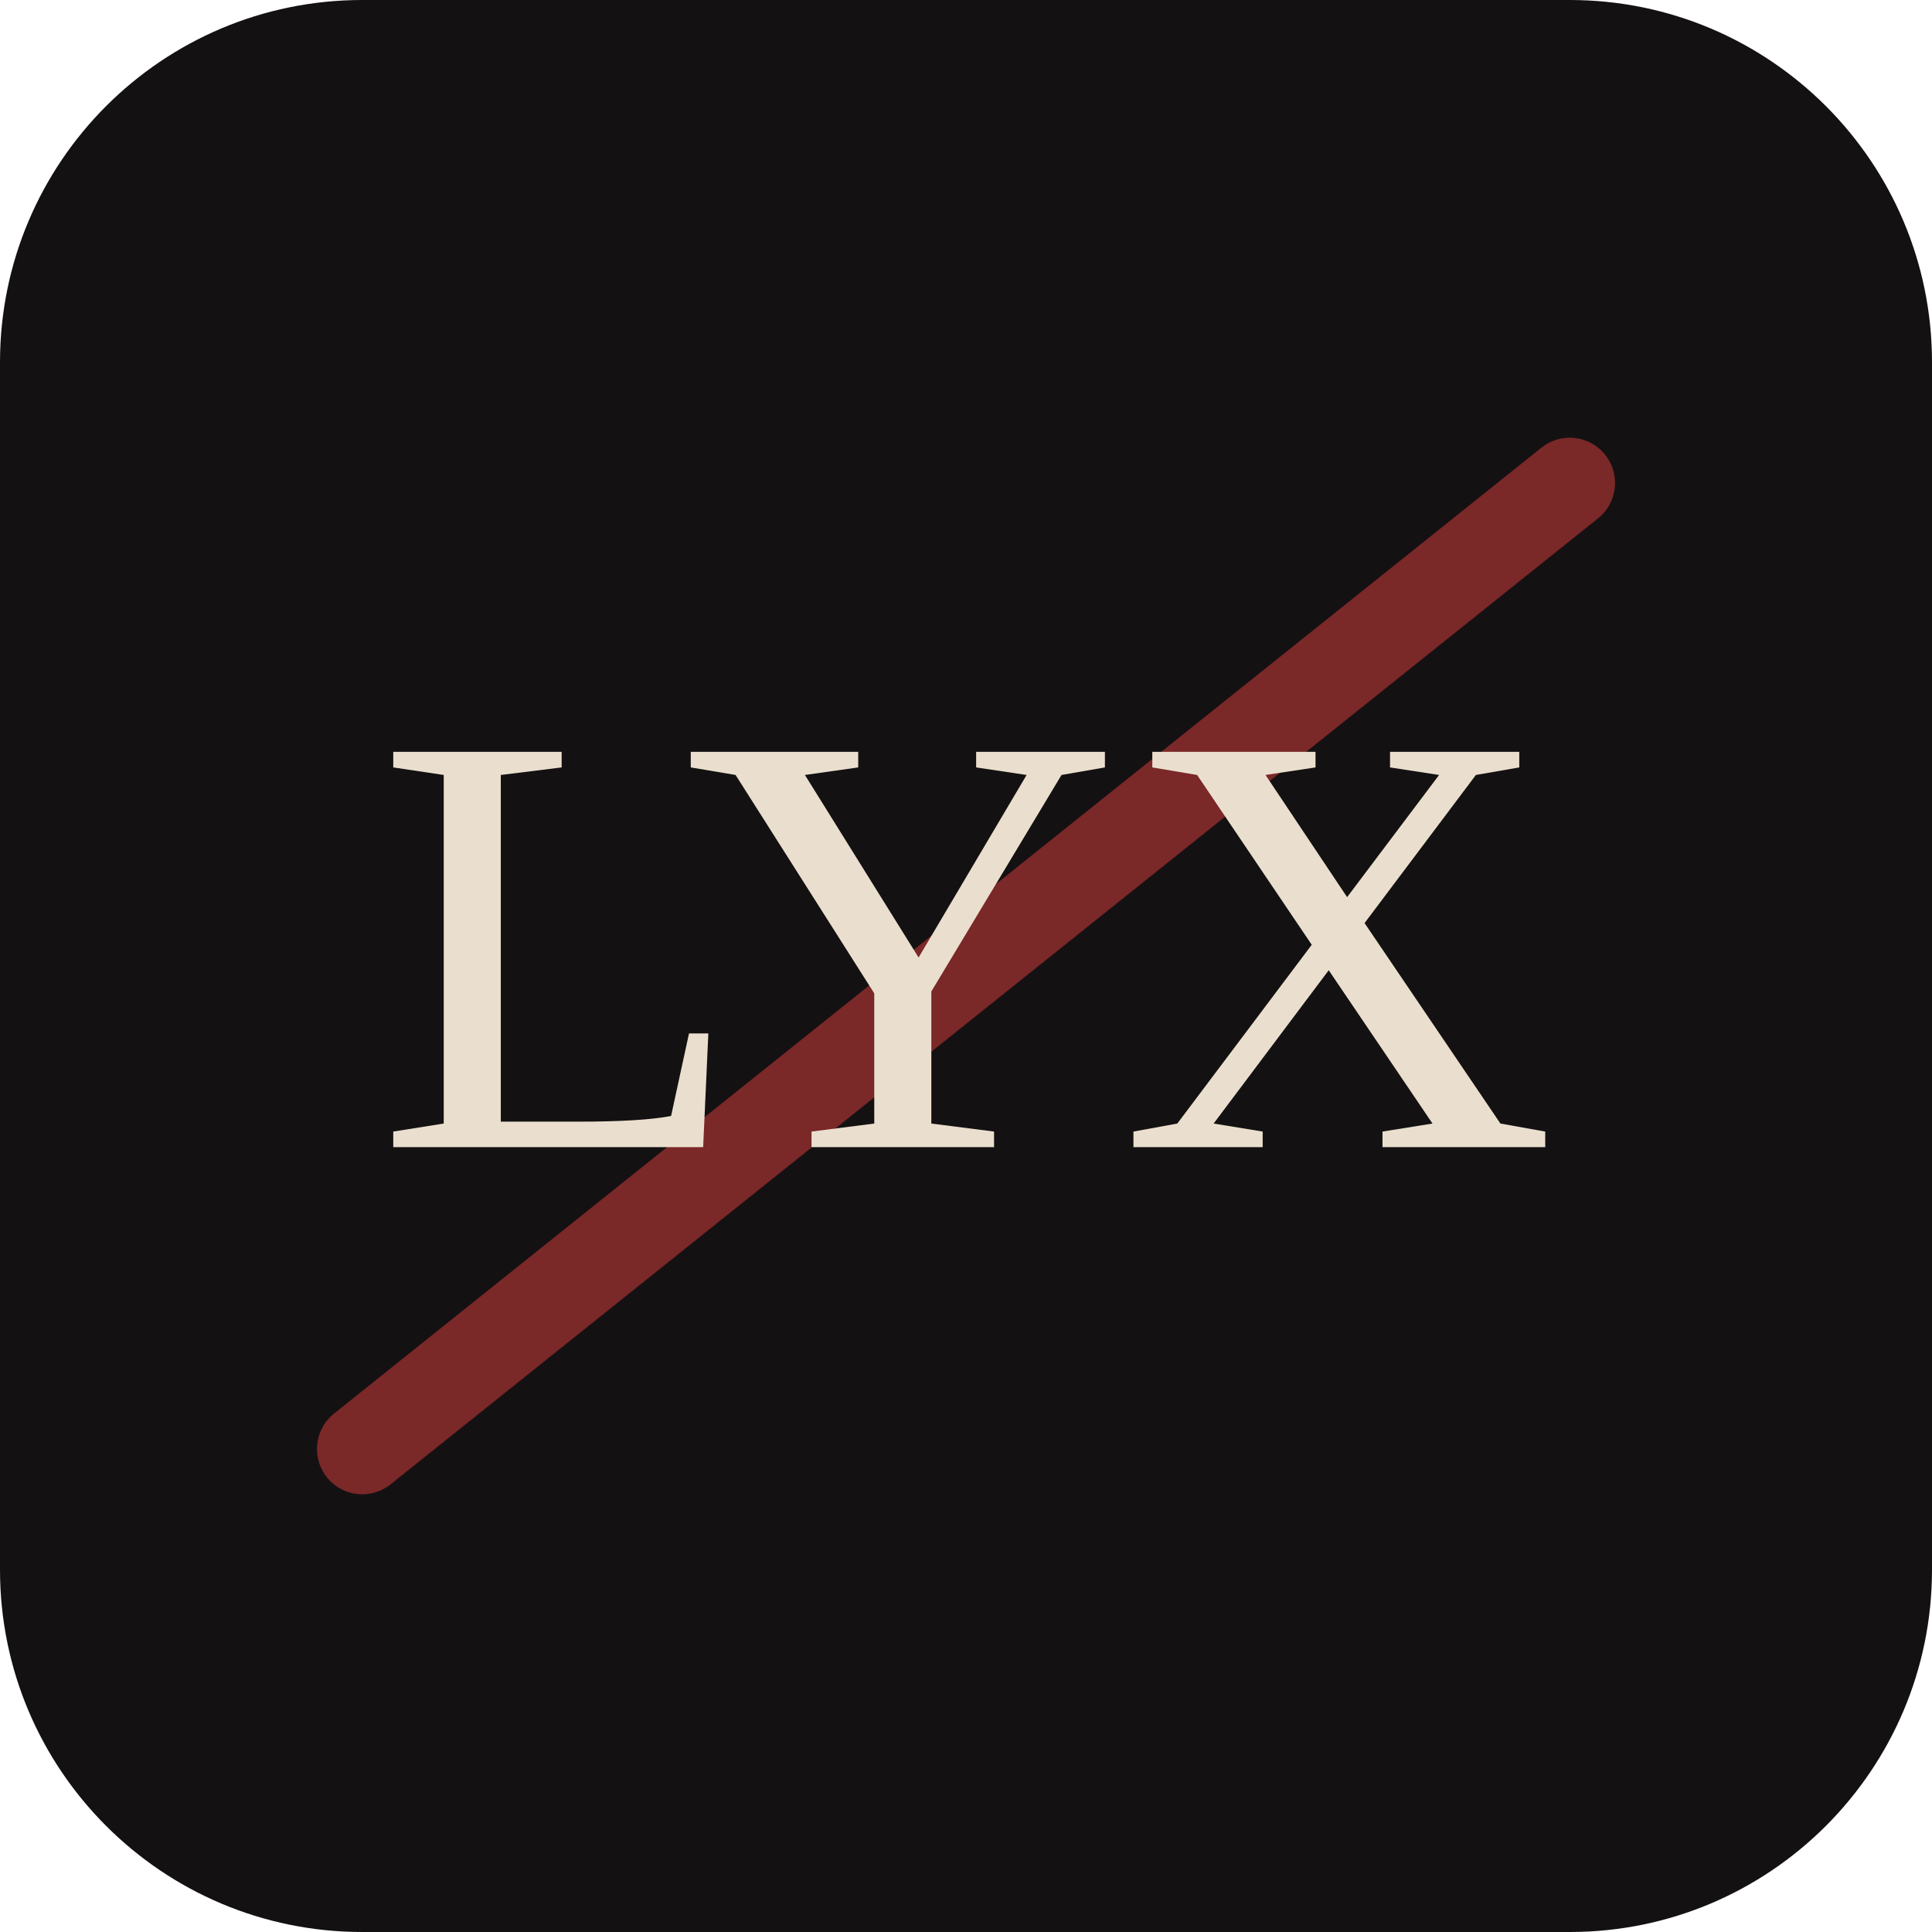
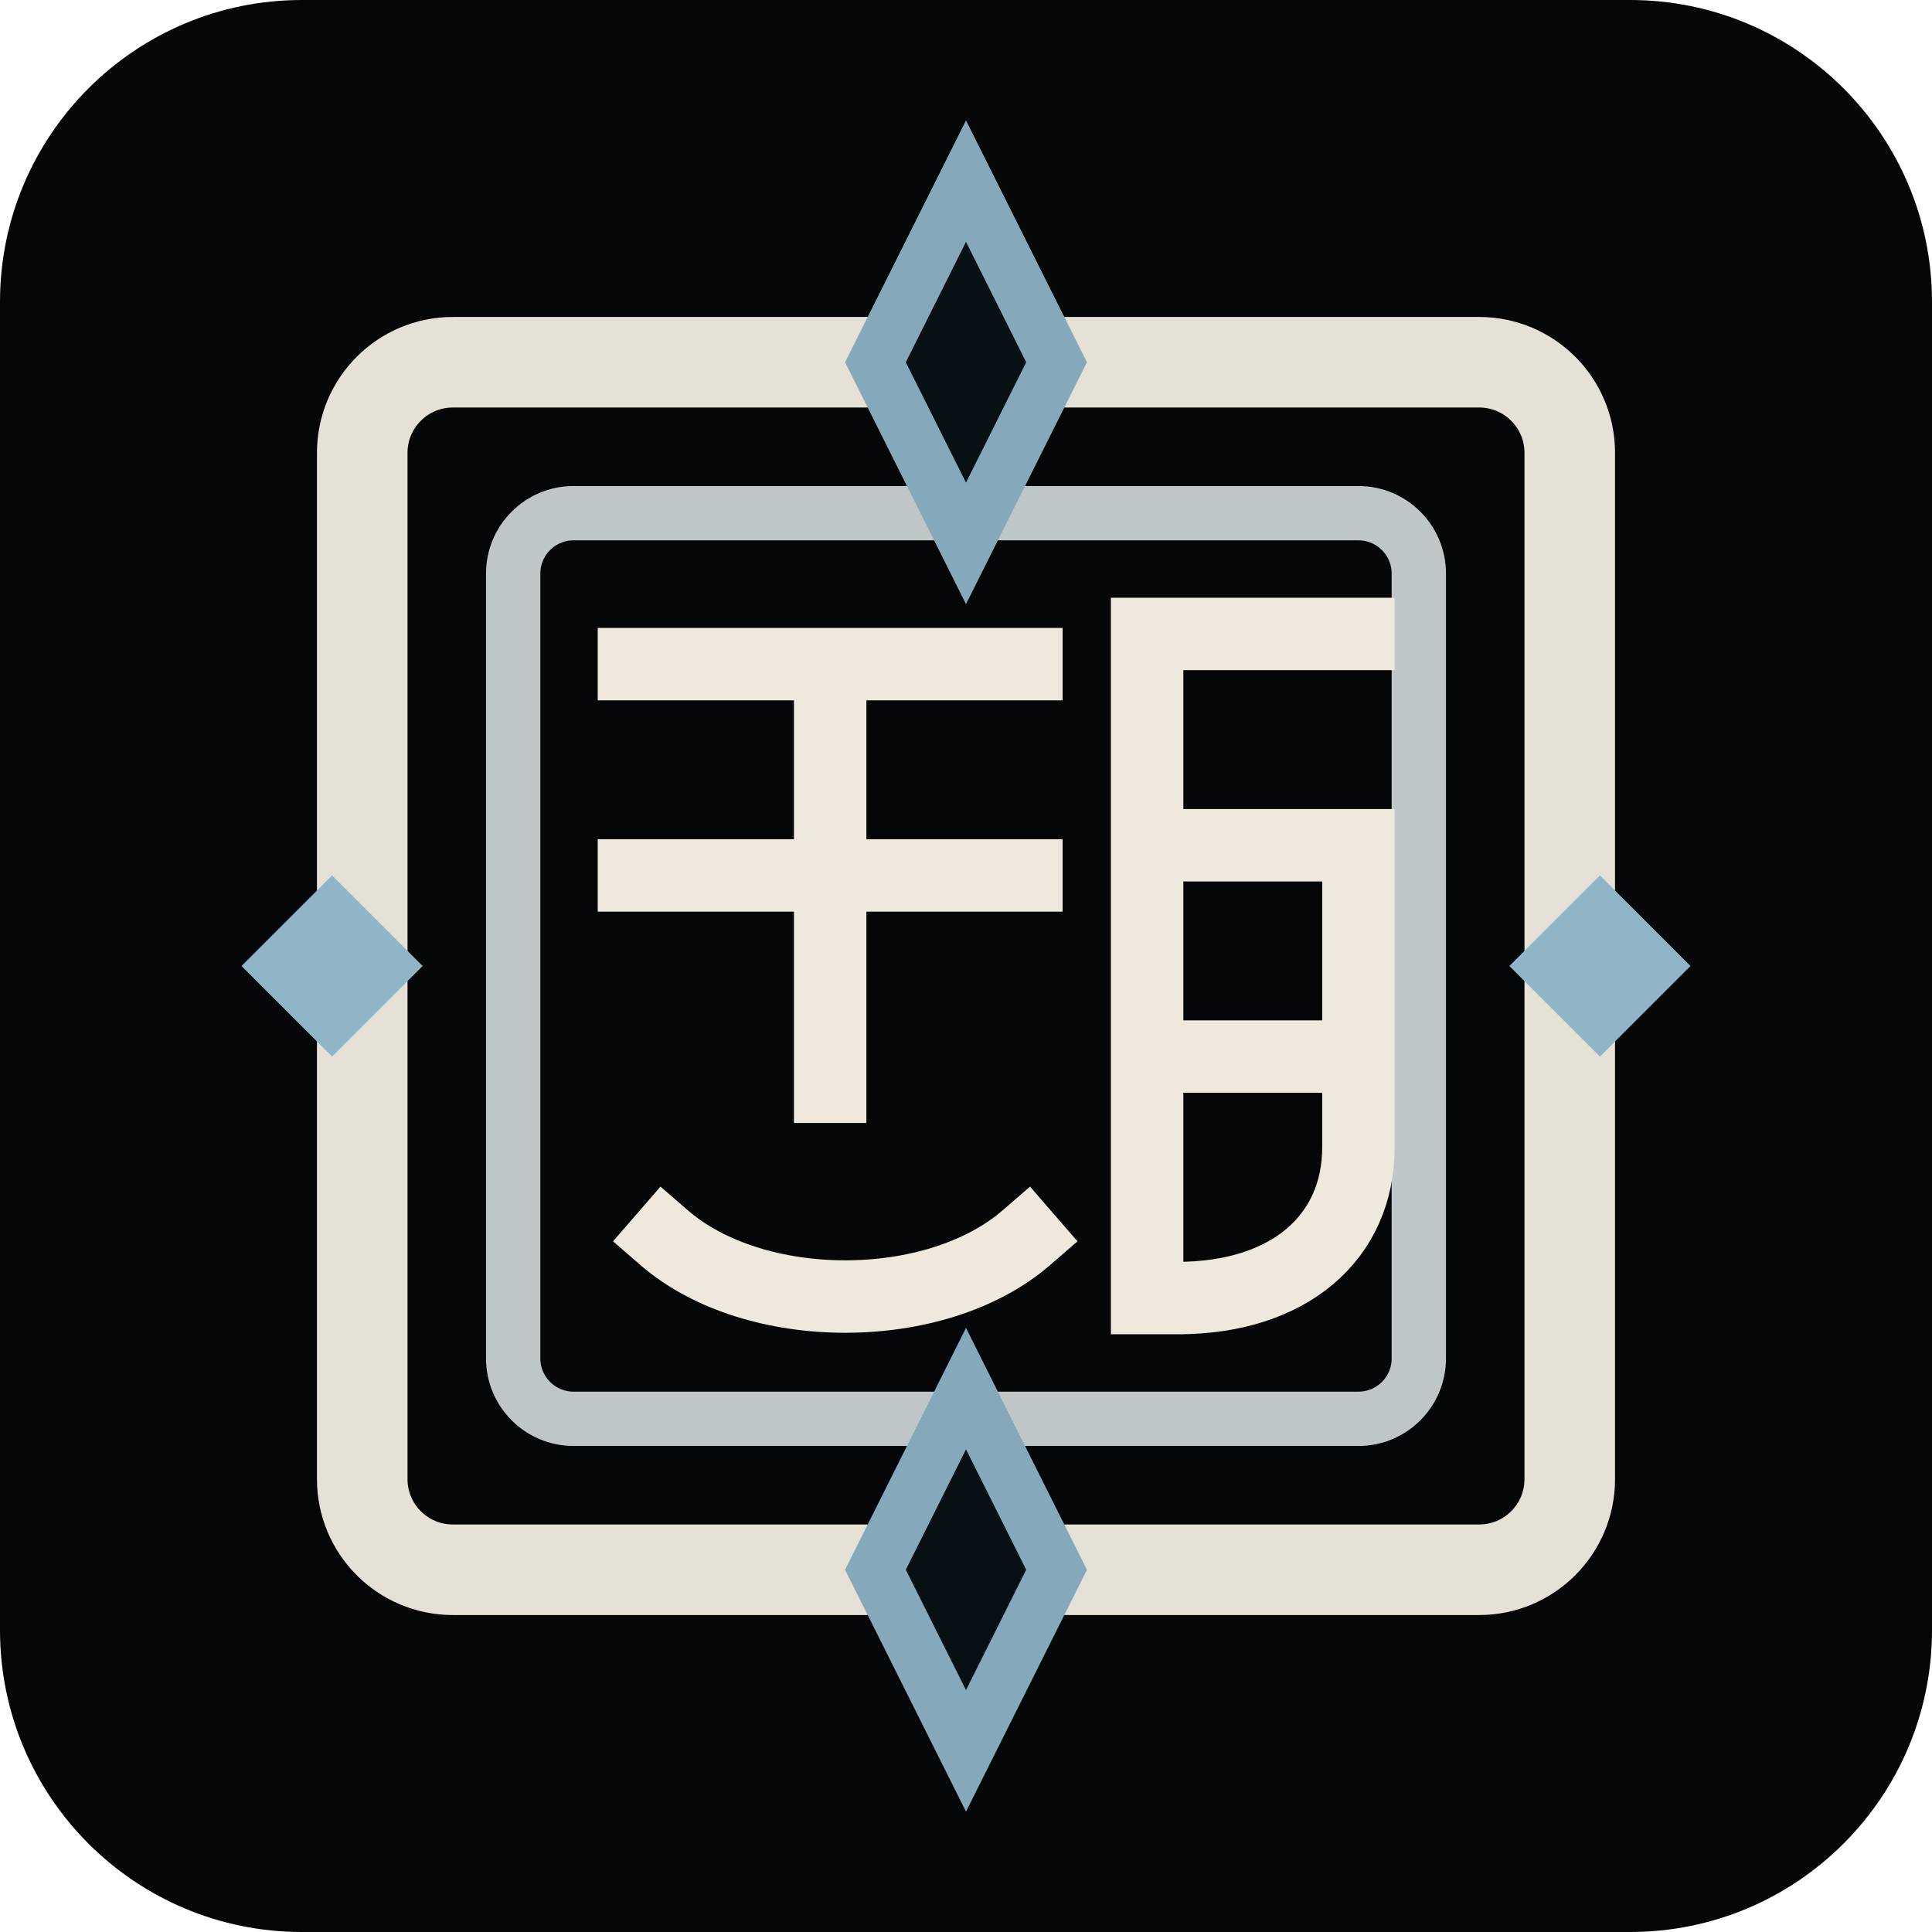
- <svg xmlns="http://www.w3.org/2000/svg" viewBox="0 0 64 64">
-   <rect width="64" height="64" rx="12" fill="#141113" />
-   <path d="M12 48L52 16" stroke="#8d2b2b" stroke-width="3" stroke-linecap="round" opacity="0.85" />
-   <text x="32" y="38" text-anchor="middle" font-size="20" font-family="Georgia, 'Times New Roman', serif" fill="#eadfce">LYX</text>
+ <svg xmlns="http://www.w3.org/2000/svg" viewBox="0 0 64 64" role="img" aria-label="临渊行">
+   <rect width="64" height="64" rx="10" fill="#050607" />
+   <rect x="12" y="12" width="40" height="40" rx="3" fill="none" stroke="#e5e1d6" stroke-width="3" />
+   <rect x="17" y="17" width="30" height="30" rx="2" fill="none" stroke="#bfc6c7" stroke-width="1.8" />
+   <path d="M21 22h13M27.5 22v14M21 29h13M22 41c3 2.6 9 2.6 12 0" fill="none" stroke="#eee9dc" stroke-width="2.4" stroke-linecap="square" stroke-linejoin="miter" />
+   <path d="M38 21h7M38 28h6M38 35h7M38 21v22M45 28v10c0 3-2.3 5-6 5" fill="none" stroke="#eee9dc" stroke-width="2.4" stroke-linecap="square" stroke-linejoin="miter" />
+   <path d="M32 6l3 6-3 6-3-6zM32 46l3 6-3 6-3-6z" fill="#061015" stroke="#85a9bb" stroke-width="1.8" />
+   <path d="M8 32l3-3 3 3-3 3zM50 32l3-3 3 3-3 3z" fill="#8fb5c6" />
</svg>
